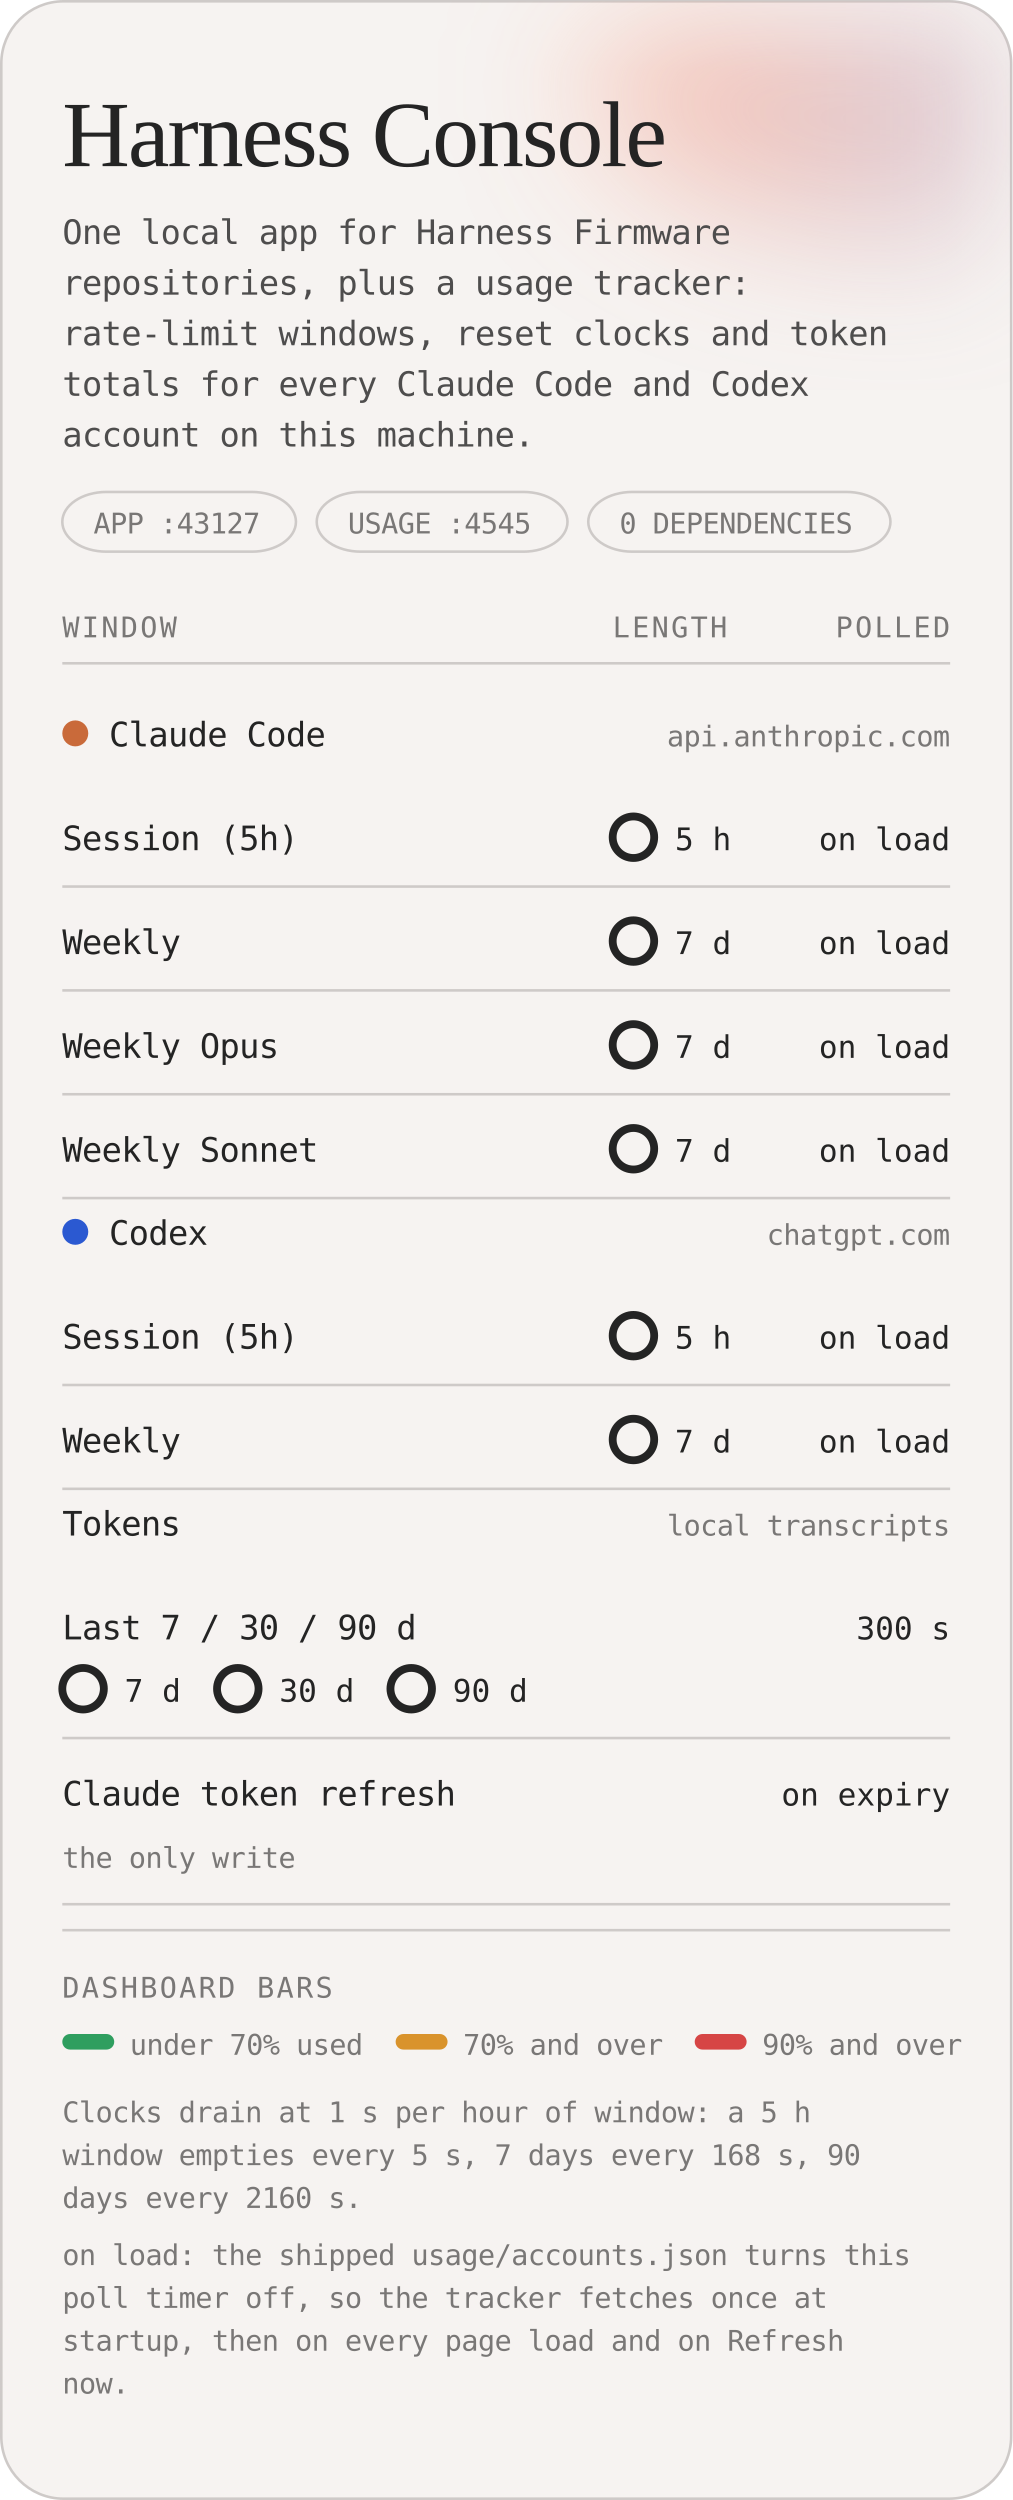
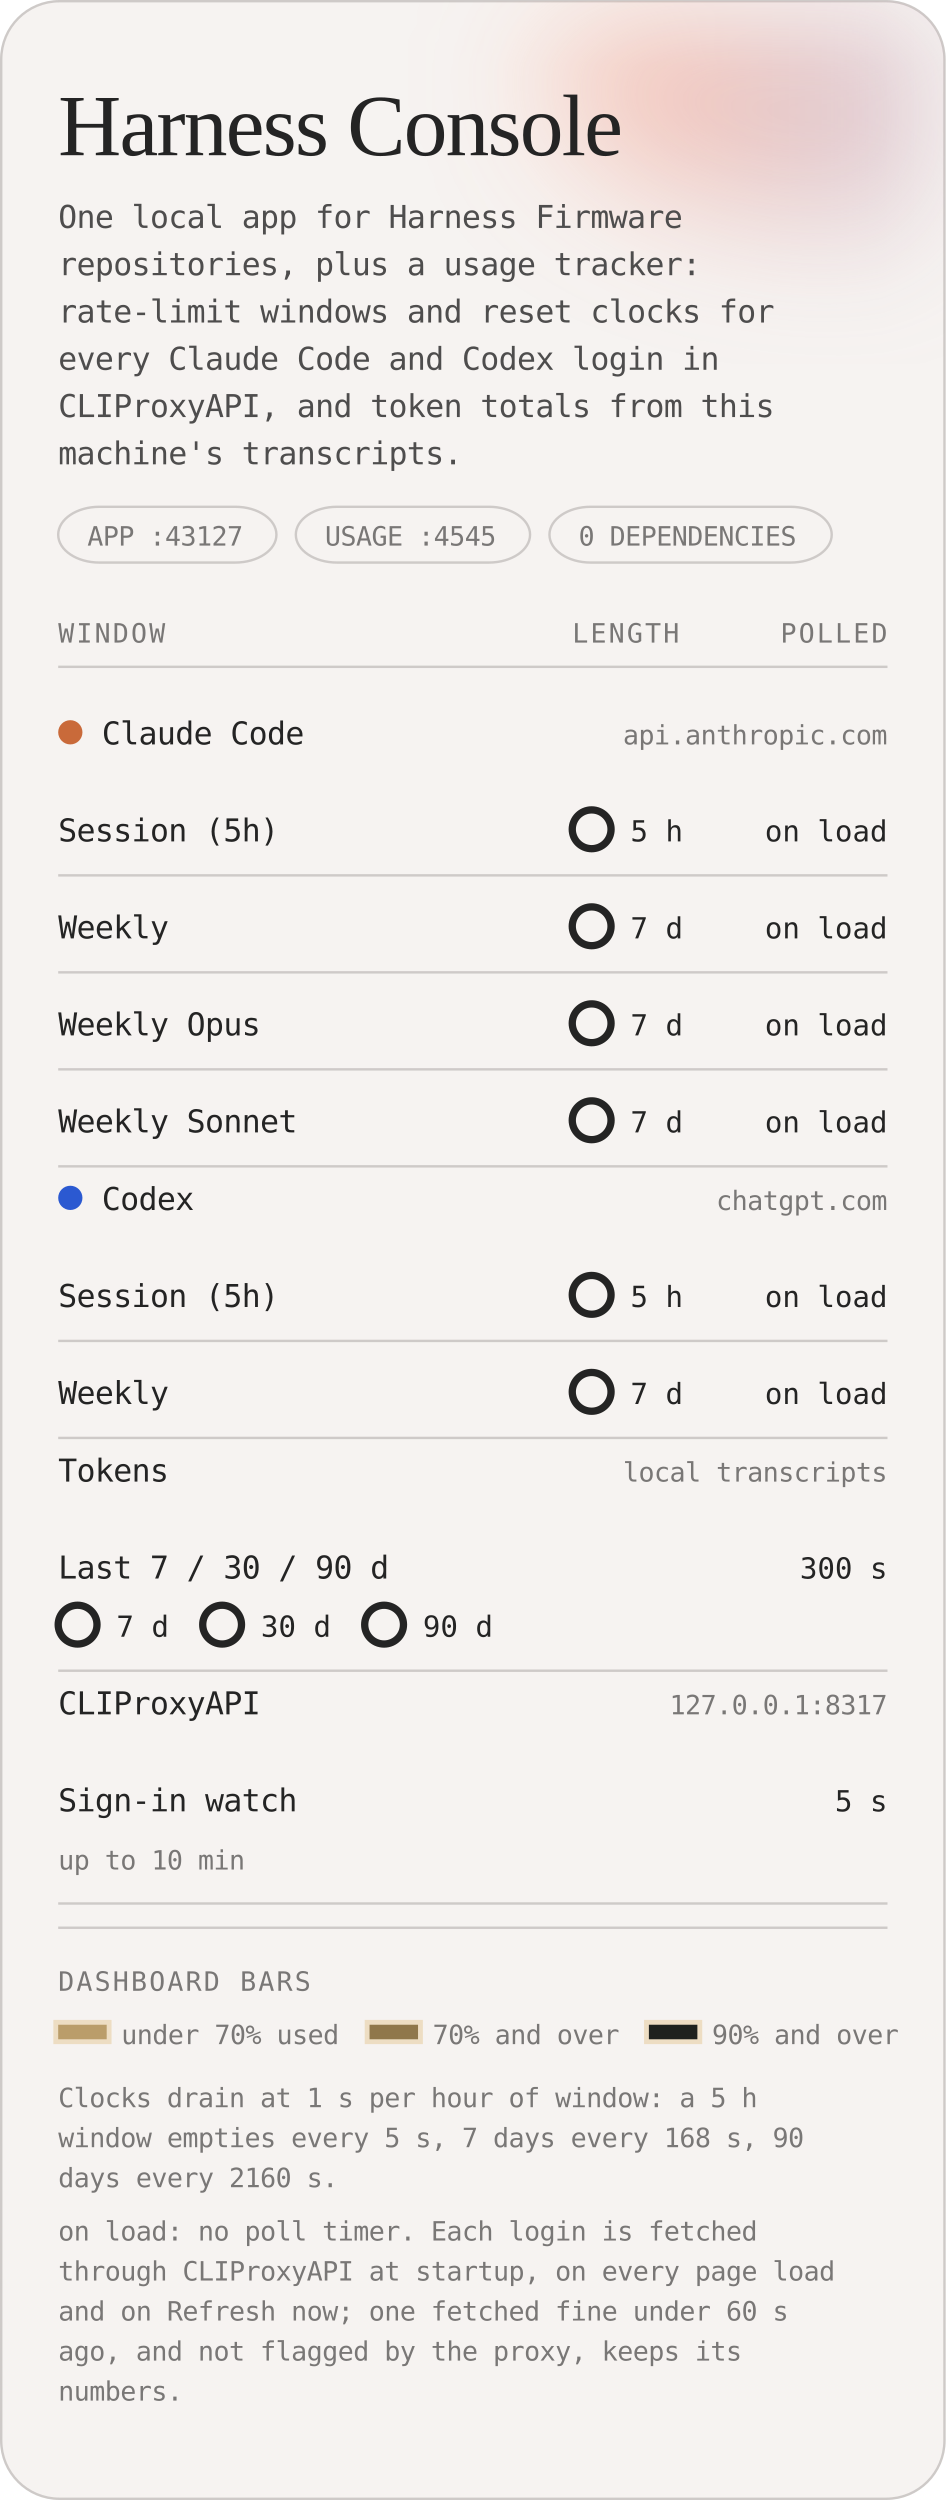
- <svg xmlns="http://www.w3.org/2000/svg" viewBox="0 0 390 963" width="390" height="963" role="img" aria-label="Harness Console: the app on port 43127, the usage tracker on port 4545. Usage tracker schedule board: 4 Claude Code rate-limit windows fetched at startup, on page load and on Refresh now (poll timer off), 2 Codex windows fetched at startup, on page load and on Refresh now (poll timer off), token totals over 7, 30 and 90 days rescanned every 300 seconds, and one write, the Claude token refresh.">
+ <svg xmlns="http://www.w3.org/2000/svg" viewBox="0 0 390 1031" width="390" height="1031" role="img" aria-label="Harness Console: the app on port 43127, the usage tracker on port 4545. Usage tracker schedule board: 4 Claude Code rate-limit windows and 2 Codex windows, fetched through CLIProxyAPI at startup, on page load and on Refresh now with no poll timer; token totals over 7, 30 and 90 days rescanned every 300 seconds; and the sign-in watch, which refreshes every 5 seconds for up to 10 minutes after the proxy's sign-in page opens.">
  <style>
.ttl{font-family:'Untitled Serif',ui-serif,Georgia,Cambria,'Times New Roman',Times,serif;font-weight:400;fill:#242424;letter-spacing:-0.02em}
.lbl{font-family:'ABC Diatype Mono','JetBrains Mono','IBM Plex Mono',ui-monospace,'Cascadia Mono',Menlo,Consolas,monospace;fill:#242424;letter-spacing:-0.02em}
.bdy{font-family:'ABC Diatype Mono','JetBrains Mono','IBM Plex Mono',ui-monospace,'Cascadia Mono',Menlo,Consolas,monospace;fill:#4e4d4d;letter-spacing:-0.02em}
.mut{font-family:'ABC Diatype Mono','JetBrains Mono','IBM Plex Mono',ui-monospace,'Cascadia Mono',Menlo,Consolas,monospace;fill:#797776;letter-spacing:-0.02em}
.hd{font-family:'ABC Diatype Mono','JetBrains Mono','IBM Plex Mono',ui-monospace,'Cascadia Mono',Menlo,Consolas,monospace;fill:#797776;letter-spacing:0.08em}
.num{font-family:'ABC Diatype Mono','JetBrains Mono','IBM Plex Mono',ui-monospace,'Cascadia Mono',Menlo,Consolas,monospace;fill:#242424;font-variant-numeric:tabular-nums}
.rule{stroke:#cecac8;stroke-width:1}
.card{fill:#f6f3f1;stroke:#cecac8;stroke-width:1}
.pill{fill:none;stroke:#cecac8;stroke-width:1}
.face{fill:none;stroke:#e6e1dd;stroke-width:3}
.hand{fill:none;stroke:#242424;stroke-width:3;stroke-dasharray:50.27;stroke-dashoffset:0;animation-name:drain;animation-timing-function:linear;animation-iteration-count:infinite}
@keyframes drain{from{stroke-dashoffset:0}to{stroke-dashoffset:50.27}}
@media (prefers-reduced-motion:reduce){*{animation:none!important}.hand{stroke-dashoffset:0}}</style>
  <defs>
    <filter id="w" x="-50%" y="-50%" width="200%" height="200%">
      <feGaussianBlur stdDeviation="28" />
    </filter>
    <linearGradient id="g" x1="0" x2="1">
      <stop offset="0" stop-color="#ff9473" stop-opacity="0.55" />
      <stop offset="1" stop-color="#a0b5eb" stop-opacity="0.55" />
    </linearGradient>
    <clipPath id="c">
-       <rect x="0.5" y="0.5" width="389" height="962" rx="24" />
+       <rect x="0.5" y="0.5" width="389" height="1030" rx="24" />
    </clipPath>
  </defs>
-   <rect x="0.5" y="0.5" width="389" height="962" rx="24" class="card" />
+   <rect x="0.5" y="0.5" width="389" height="1030" rx="24" class="card" />
  <g clip-path="url(#c)">
    <ellipse cx="350" cy="30" rx="120" ry="60" fill="url(#g)" filter="url(#w)" />
  </g>
  <text x="24" y="64" class="ttl" font-size="36">Harness Console</text>
  <text x="24" y="94" class="bdy" font-size="13">One local app for Harness Firmware</text>
  <text x="24" y="113.5" class="bdy" font-size="13">repositories, plus a usage tracker:</text>
-   <text x="24" y="133" class="bdy" font-size="13">rate-limit windows, reset clocks and token</text>
-   <text x="24" y="152.5" class="bdy" font-size="13">totals for every Claude Code and Codex</text>
-   <text x="24" y="172" class="bdy" font-size="13">account on this machine.</text>
-   <rect x="24" y="189.5" width="90" height="23" rx="17" class="pill" />
-   <text x="36" y="205.5" class="mut" font-size="11">APP :43127</text>
-   <rect x="122" y="189.5" width="96.6" height="23" rx="17" class="pill" />
-   <text x="134" y="205.5" class="mut" font-size="11">USAGE :4545</text>
-   <rect x="226.6" y="189.5" width="116.4" height="23" rx="17" class="pill" />
-   <text x="238.6" y="205.5" class="mut" font-size="11">0 DEPENDENCIES</text>
-   <text x="24" y="245.5" text-anchor="start" class="hd" font-size="11">WINDOW</text>
-   <text x="236" y="245.5" text-anchor="start" class="hd" font-size="11">LENGTH</text>
-   <text x="366" y="245.5" text-anchor="end" class="hd" font-size="11">POLLED</text>
-   <line x1="24" x2="366" y1="255.5" y2="255.5" class="rule" />
-   <circle cx="29" cy="282.5" r="5" fill="#c96a3a" />
-   <text x="42" y="287.5" class="lbl" font-size="13">Claude Code</text>
-   <text x="366" y="287.5" text-anchor="end" class="mut" font-size="11">api.anthropic.com</text>
-   <text x="24" y="327.5" class="lbl" font-size="13">Session (5h)</text>
-   <g transform="rotate(-90 244 322.5)">
-     <circle cx="244" cy="322.5" r="8" class="face" />
-     <circle cx="244" cy="322.5" r="8" class="hand" style="animation-duration:5s" />
+   <text x="24" y="133" class="bdy" font-size="13">rate-limit windows and reset clocks for</text>
+   <text x="24" y="152.5" class="bdy" font-size="13">every Claude Code and Codex login in</text>
+   <text x="24" y="172" class="bdy" font-size="13">CLIProxyAPI, and token totals from this</text>
+   <text x="24" y="191.5" class="bdy" font-size="13">machine's transcripts.</text>
+   <rect x="24" y="209" width="90" height="23" rx="17" class="pill" />
+   <text x="36" y="225" class="mut" font-size="11">APP :43127</text>
+   <rect x="122" y="209" width="96.6" height="23" rx="17" class="pill" />
+   <text x="134" y="225" class="mut" font-size="11">USAGE :4545</text>
+   <rect x="226.6" y="209" width="116.4" height="23" rx="17" class="pill" />
+   <text x="238.6" y="225" class="mut" font-size="11">0 DEPENDENCIES</text>
+   <text x="24" y="265" text-anchor="start" class="hd" font-size="11">WINDOW</text>
+   <text x="236" y="265" text-anchor="start" class="hd" font-size="11">LENGTH</text>
+   <text x="366" y="265" text-anchor="end" class="hd" font-size="11">POLLED</text>
+   <line x1="24" x2="366" y1="275" y2="275" class="rule" />
+   <circle cx="29" cy="302" r="5" fill="#c96a3a" />
+   <text x="42" y="307" class="lbl" font-size="13">Claude Code</text>
+   <text x="366" y="307" text-anchor="end" class="mut" font-size="11">api.anthropic.com</text>
+   <text x="24" y="347" class="lbl" font-size="13">Session (5h)</text>
+   <g transform="rotate(-90 244 342)">
+     <circle cx="244" cy="342" r="8" class="face" />
+     <circle cx="244" cy="342" r="8" class="hand" style="animation-duration:5s" />
  </g>
-   <text x="260" y="327.5" class="num" font-size="12">5 h</text>
-   <text x="366" y="327.5" text-anchor="end" class="num" font-size="12">on load</text>
-   <line x1="24" x2="366" y1="341.5" y2="341.5" class="rule" />
-   <text x="24" y="367.5" class="lbl" font-size="13">Weekly</text>
-   <g transform="rotate(-90 244 362.5)">
-     <circle cx="244" cy="362.5" r="8" class="face" />
-     <circle cx="244" cy="362.5" r="8" class="hand" style="animation-duration:168s" />
+   <text x="260" y="347" class="num" font-size="12">5 h</text>
+   <text x="366" y="347" text-anchor="end" class="num" font-size="12">on load</text>
+   <line x1="24" x2="366" y1="361" y2="361" class="rule" />
+   <text x="24" y="387" class="lbl" font-size="13">Weekly</text>
+   <g transform="rotate(-90 244 382)">
+     <circle cx="244" cy="382" r="8" class="face" />
+     <circle cx="244" cy="382" r="8" class="hand" style="animation-duration:168s" />
  </g>
-   <text x="260" y="367.5" class="num" font-size="12">7 d</text>
-   <text x="366" y="367.5" text-anchor="end" class="num" font-size="12">on load</text>
-   <line x1="24" x2="366" y1="381.5" y2="381.5" class="rule" />
-   <text x="24" y="407.5" class="lbl" font-size="13">Weekly Opus</text>
-   <g transform="rotate(-90 244 402.5)">
-     <circle cx="244" cy="402.5" r="8" class="face" />
-     <circle cx="244" cy="402.5" r="8" class="hand" style="animation-duration:168s" />
+   <text x="260" y="387" class="num" font-size="12">7 d</text>
+   <text x="366" y="387" text-anchor="end" class="num" font-size="12">on load</text>
+   <line x1="24" x2="366" y1="401" y2="401" class="rule" />
+   <text x="24" y="427" class="lbl" font-size="13">Weekly Opus</text>
+   <g transform="rotate(-90 244 422)">
+     <circle cx="244" cy="422" r="8" class="face" />
+     <circle cx="244" cy="422" r="8" class="hand" style="animation-duration:168s" />
  </g>
-   <text x="260" y="407.5" class="num" font-size="12">7 d</text>
-   <text x="366" y="407.5" text-anchor="end" class="num" font-size="12">on load</text>
-   <line x1="24" x2="366" y1="421.5" y2="421.5" class="rule" />
-   <text x="24" y="447.5" class="lbl" font-size="13">Weekly Sonnet</text>
-   <g transform="rotate(-90 244 442.5)">
-     <circle cx="244" cy="442.5" r="8" class="face" />
-     <circle cx="244" cy="442.5" r="8" class="hand" style="animation-duration:168s" />
+   <text x="260" y="427" class="num" font-size="12">7 d</text>
+   <text x="366" y="427" text-anchor="end" class="num" font-size="12">on load</text>
+   <line x1="24" x2="366" y1="441" y2="441" class="rule" />
+   <text x="24" y="467" class="lbl" font-size="13">Weekly Sonnet</text>
+   <g transform="rotate(-90 244 462)">
+     <circle cx="244" cy="462" r="8" class="face" />
+     <circle cx="244" cy="462" r="8" class="hand" style="animation-duration:168s" />
  </g>
-   <text x="260" y="447.5" class="num" font-size="12">7 d</text>
-   <text x="366" y="447.5" text-anchor="end" class="num" font-size="12">on load</text>
-   <line x1="24" x2="366" y1="461.5" y2="461.5" class="rule" />
-   <circle cx="29" cy="474.5" r="5" fill="#2b59d1" />
-   <text x="42" y="479.5" class="lbl" font-size="13">Codex</text>
-   <text x="366" y="479.5" text-anchor="end" class="mut" font-size="11">chatgpt.com</text>
-   <text x="24" y="519.5" class="lbl" font-size="13">Session (5h)</text>
-   <g transform="rotate(-90 244 514.5)">
-     <circle cx="244" cy="514.5" r="8" class="face" />
-     <circle cx="244" cy="514.5" r="8" class="hand" style="animation-duration:5s" />
+   <text x="260" y="467" class="num" font-size="12">7 d</text>
+   <text x="366" y="467" text-anchor="end" class="num" font-size="12">on load</text>
+   <line x1="24" x2="366" y1="481" y2="481" class="rule" />
+   <circle cx="29" cy="494" r="5" fill="#2b59d1" />
+   <text x="42" y="499" class="lbl" font-size="13">Codex</text>
+   <text x="366" y="499" text-anchor="end" class="mut" font-size="11">chatgpt.com</text>
+   <text x="24" y="539" class="lbl" font-size="13">Session (5h)</text>
+   <g transform="rotate(-90 244 534)">
+     <circle cx="244" cy="534" r="8" class="face" />
+     <circle cx="244" cy="534" r="8" class="hand" style="animation-duration:5s" />
  </g>
-   <text x="260" y="519.5" class="num" font-size="12">5 h</text>
-   <text x="366" y="519.5" text-anchor="end" class="num" font-size="12">on load</text>
-   <line x1="24" x2="366" y1="533.5" y2="533.5" class="rule" />
-   <text x="24" y="559.5" class="lbl" font-size="13">Weekly</text>
-   <g transform="rotate(-90 244 554.5)">
-     <circle cx="244" cy="554.5" r="8" class="face" />
-     <circle cx="244" cy="554.5" r="8" class="hand" style="animation-duration:168s" />
+   <text x="260" y="539" class="num" font-size="12">5 h</text>
+   <text x="366" y="539" text-anchor="end" class="num" font-size="12">on load</text>
+   <line x1="24" x2="366" y1="553" y2="553" class="rule" />
+   <text x="24" y="579" class="lbl" font-size="13">Weekly</text>
+   <g transform="rotate(-90 244 574)">
+     <circle cx="244" cy="574" r="8" class="face" />
+     <circle cx="244" cy="574" r="8" class="hand" style="animation-duration:168s" />
  </g>
-   <text x="260" y="559.5" class="num" font-size="12">7 d</text>
-   <text x="366" y="559.5" text-anchor="end" class="num" font-size="12">on load</text>
-   <line x1="24" x2="366" y1="573.5" y2="573.5" class="rule" />
-   <text x="24" y="591.5" class="lbl" font-size="13">Tokens</text>
-   <text x="366" y="591.5" text-anchor="end" class="mut" font-size="11">local transcripts</text>
-   <text x="24" y="631.5" class="lbl" font-size="13">Last 7 / 30 / 90 d</text>
-   <text x="366" y="631.5" text-anchor="end" class="num" font-size="12">300 s</text>
-   <g transform="rotate(-90 32 650.5)">
-     <circle cx="32" cy="650.5" r="8" class="face" />
-     <circle cx="32" cy="650.5" r="8" class="hand" style="animation-duration:168s" />
+   <text x="260" y="579" class="num" font-size="12">7 d</text>
+   <text x="366" y="579" text-anchor="end" class="num" font-size="12">on load</text>
+   <line x1="24" x2="366" y1="593" y2="593" class="rule" />
+   <text x="24" y="611" class="lbl" font-size="13">Tokens</text>
+   <text x="366" y="611" text-anchor="end" class="mut" font-size="11">local transcripts</text>
+   <text x="24" y="651" class="lbl" font-size="13">Last 7 / 30 / 90 d</text>
+   <text x="366" y="651" text-anchor="end" class="num" font-size="12">300 s</text>
+   <g transform="rotate(-90 32 670)">
+     <circle cx="32" cy="670" r="8" class="face" />
+     <circle cx="32" cy="670" r="8" class="hand" style="animation-duration:168s" />
  </g>
-   <text x="48" y="655.5" class="num" font-size="12">7 d</text>
-   <g transform="rotate(-90 91.6 650.5)">
-     <circle cx="91.6" cy="650.5" r="8" class="face" />
-     <circle cx="91.6" cy="650.5" r="8" class="hand" style="animation-duration:720s" />
+   <text x="48" y="675" class="num" font-size="12">7 d</text>
+   <g transform="rotate(-90 91.6 670)">
+     <circle cx="91.6" cy="670" r="8" class="face" />
+     <circle cx="91.6" cy="670" r="8" class="hand" style="animation-duration:720s" />
  </g>
-   <text x="107.6" y="655.5" class="num" font-size="12">30 d</text>
-   <g transform="rotate(-90 158.4 650.5)">
-     <circle cx="158.4" cy="650.5" r="8" class="face" />
-     <circle cx="158.4" cy="650.5" r="8" class="hand" style="animation-duration:2160s" />
+   <text x="107.6" y="675" class="num" font-size="12">30 d</text>
+   <g transform="rotate(-90 158.4 670)">
+     <circle cx="158.4" cy="670" r="8" class="face" />
+     <circle cx="158.4" cy="670" r="8" class="hand" style="animation-duration:2160s" />
  </g>
-   <text x="174.4" y="655.5" class="num" font-size="12">90 d</text>
-   <line x1="24" x2="366" y1="669.5" y2="669.5" class="rule" />
-   <text x="24" y="695.5" class="lbl" font-size="13">Claude token refresh</text>
-   <text x="366" y="695.5" text-anchor="end" class="num" font-size="12">on expiry</text>
-   <text x="24" y="719.5" class="mut" font-size="11">the only write</text>
-   <line x1="24" x2="366" y1="733.5" y2="733.5" class="rule" />
-   <line x1="24" x2="366" y1="743.5" y2="743.5" class="rule" />
-   <text x="24" y="769.5" class="hd" font-size="11">DASHBOARD BARS</text>
-   <rect x="24" y="783.5" width="20" height="6" rx="3" fill="#2f9e5f" />
-   <text x="50" y="791.5" class="mut" font-size="11">under 70% used</text>
-   <rect x="152.4" y="783.5" width="20" height="6" rx="3" fill="#d9932c" />
-   <text x="178.4" y="791.5" class="mut" font-size="11">70% and over</text>
-   <rect x="267.6" y="783.5" width="20" height="6" rx="3" fill="#d64545" />
-   <text x="293.6" y="791.5" class="mut" font-size="11">90% and over</text>
-   <text x="24" y="817.5" class="mut" font-size="11">Clocks drain at 1 s per hour of window: a 5 h</text>
-   <text x="24" y="834" class="mut" font-size="11">window empties every 5 s, 7 days every 168 s, 90</text>
-   <text x="24" y="850.5" class="mut" font-size="11">days every 2160 s.</text>
-   <text x="24" y="872.5" class="mut" font-size="11">on load: the shipped usage/accounts.json turns this</text>
-   <text x="24" y="889" class="mut" font-size="11">poll timer off, so the tracker fetches once at</text>
-   <text x="24" y="905.5" class="mut" font-size="11">startup, then on every page load and on Refresh</text>
-   <text x="24" y="922" class="mut" font-size="11">now.</text>
+   <text x="174.4" y="675" class="num" font-size="12">90 d</text>
+   <line x1="24" x2="366" y1="689" y2="689" class="rule" />
+   <text x="24" y="707" class="lbl" font-size="13">CLIProxyAPI</text>
+   <text x="366" y="707" text-anchor="end" class="mut" font-size="11">127.0.0.1:8317</text>
+   <text x="24" y="747" class="lbl" font-size="13">Sign-in watch</text>
+   <text x="366" y="747" text-anchor="end" class="num" font-size="12">5 s</text>
+   <text x="24" y="771" class="mut" font-size="11">up to 10 min</text>
+   <line x1="24" x2="366" y1="785" y2="785" class="rule" />
+   <line x1="24" x2="366" y1="795" y2="795" class="rule" />
+   <text x="24" y="821" class="hd" font-size="11">DASHBOARD BARS</text>
+   <rect x="22" y="833" width="24" height="10" fill="#edddc3" />
+   <rect x="24" y="835" width="20" height="6" fill="#ba9d6a" />
+   <text x="50" y="843" class="mut" font-size="11">under 70% used</text>
+   <rect x="150.4" y="833" width="24" height="10" fill="#edddc3" />
+   <rect x="152.4" y="835" width="20" height="6" fill="#8f774b" />
+   <text x="178.4" y="843" class="mut" font-size="11">70% and over</text>
+   <rect x="265.6" y="833" width="24" height="10" fill="#edddc3" />
+   <rect x="267.6" y="835" width="20" height="6" fill="#1e211e" />
+   <text x="293.6" y="843" class="mut" font-size="11">90% and over</text>
+   <text x="24" y="869" class="mut" font-size="11">Clocks drain at 1 s per hour of window: a 5 h</text>
+   <text x="24" y="885.5" class="mut" font-size="11">window empties every 5 s, 7 days every 168 s, 90</text>
+   <text x="24" y="902" class="mut" font-size="11">days every 2160 s.</text>
+   <text x="24" y="924" class="mut" font-size="11">on load: no poll timer. Each login is fetched</text>
+   <text x="24" y="940.5" class="mut" font-size="11">through CLIProxyAPI at startup, on every page load</text>
+   <text x="24" y="957" class="mut" font-size="11">and on Refresh now; one fetched fine under 60 s</text>
+   <text x="24" y="973.5" class="mut" font-size="11">ago, and not flagged by the proxy, keeps its</text>
+   <text x="24" y="990" class="mut" font-size="11">numbers.</text>
</svg>
